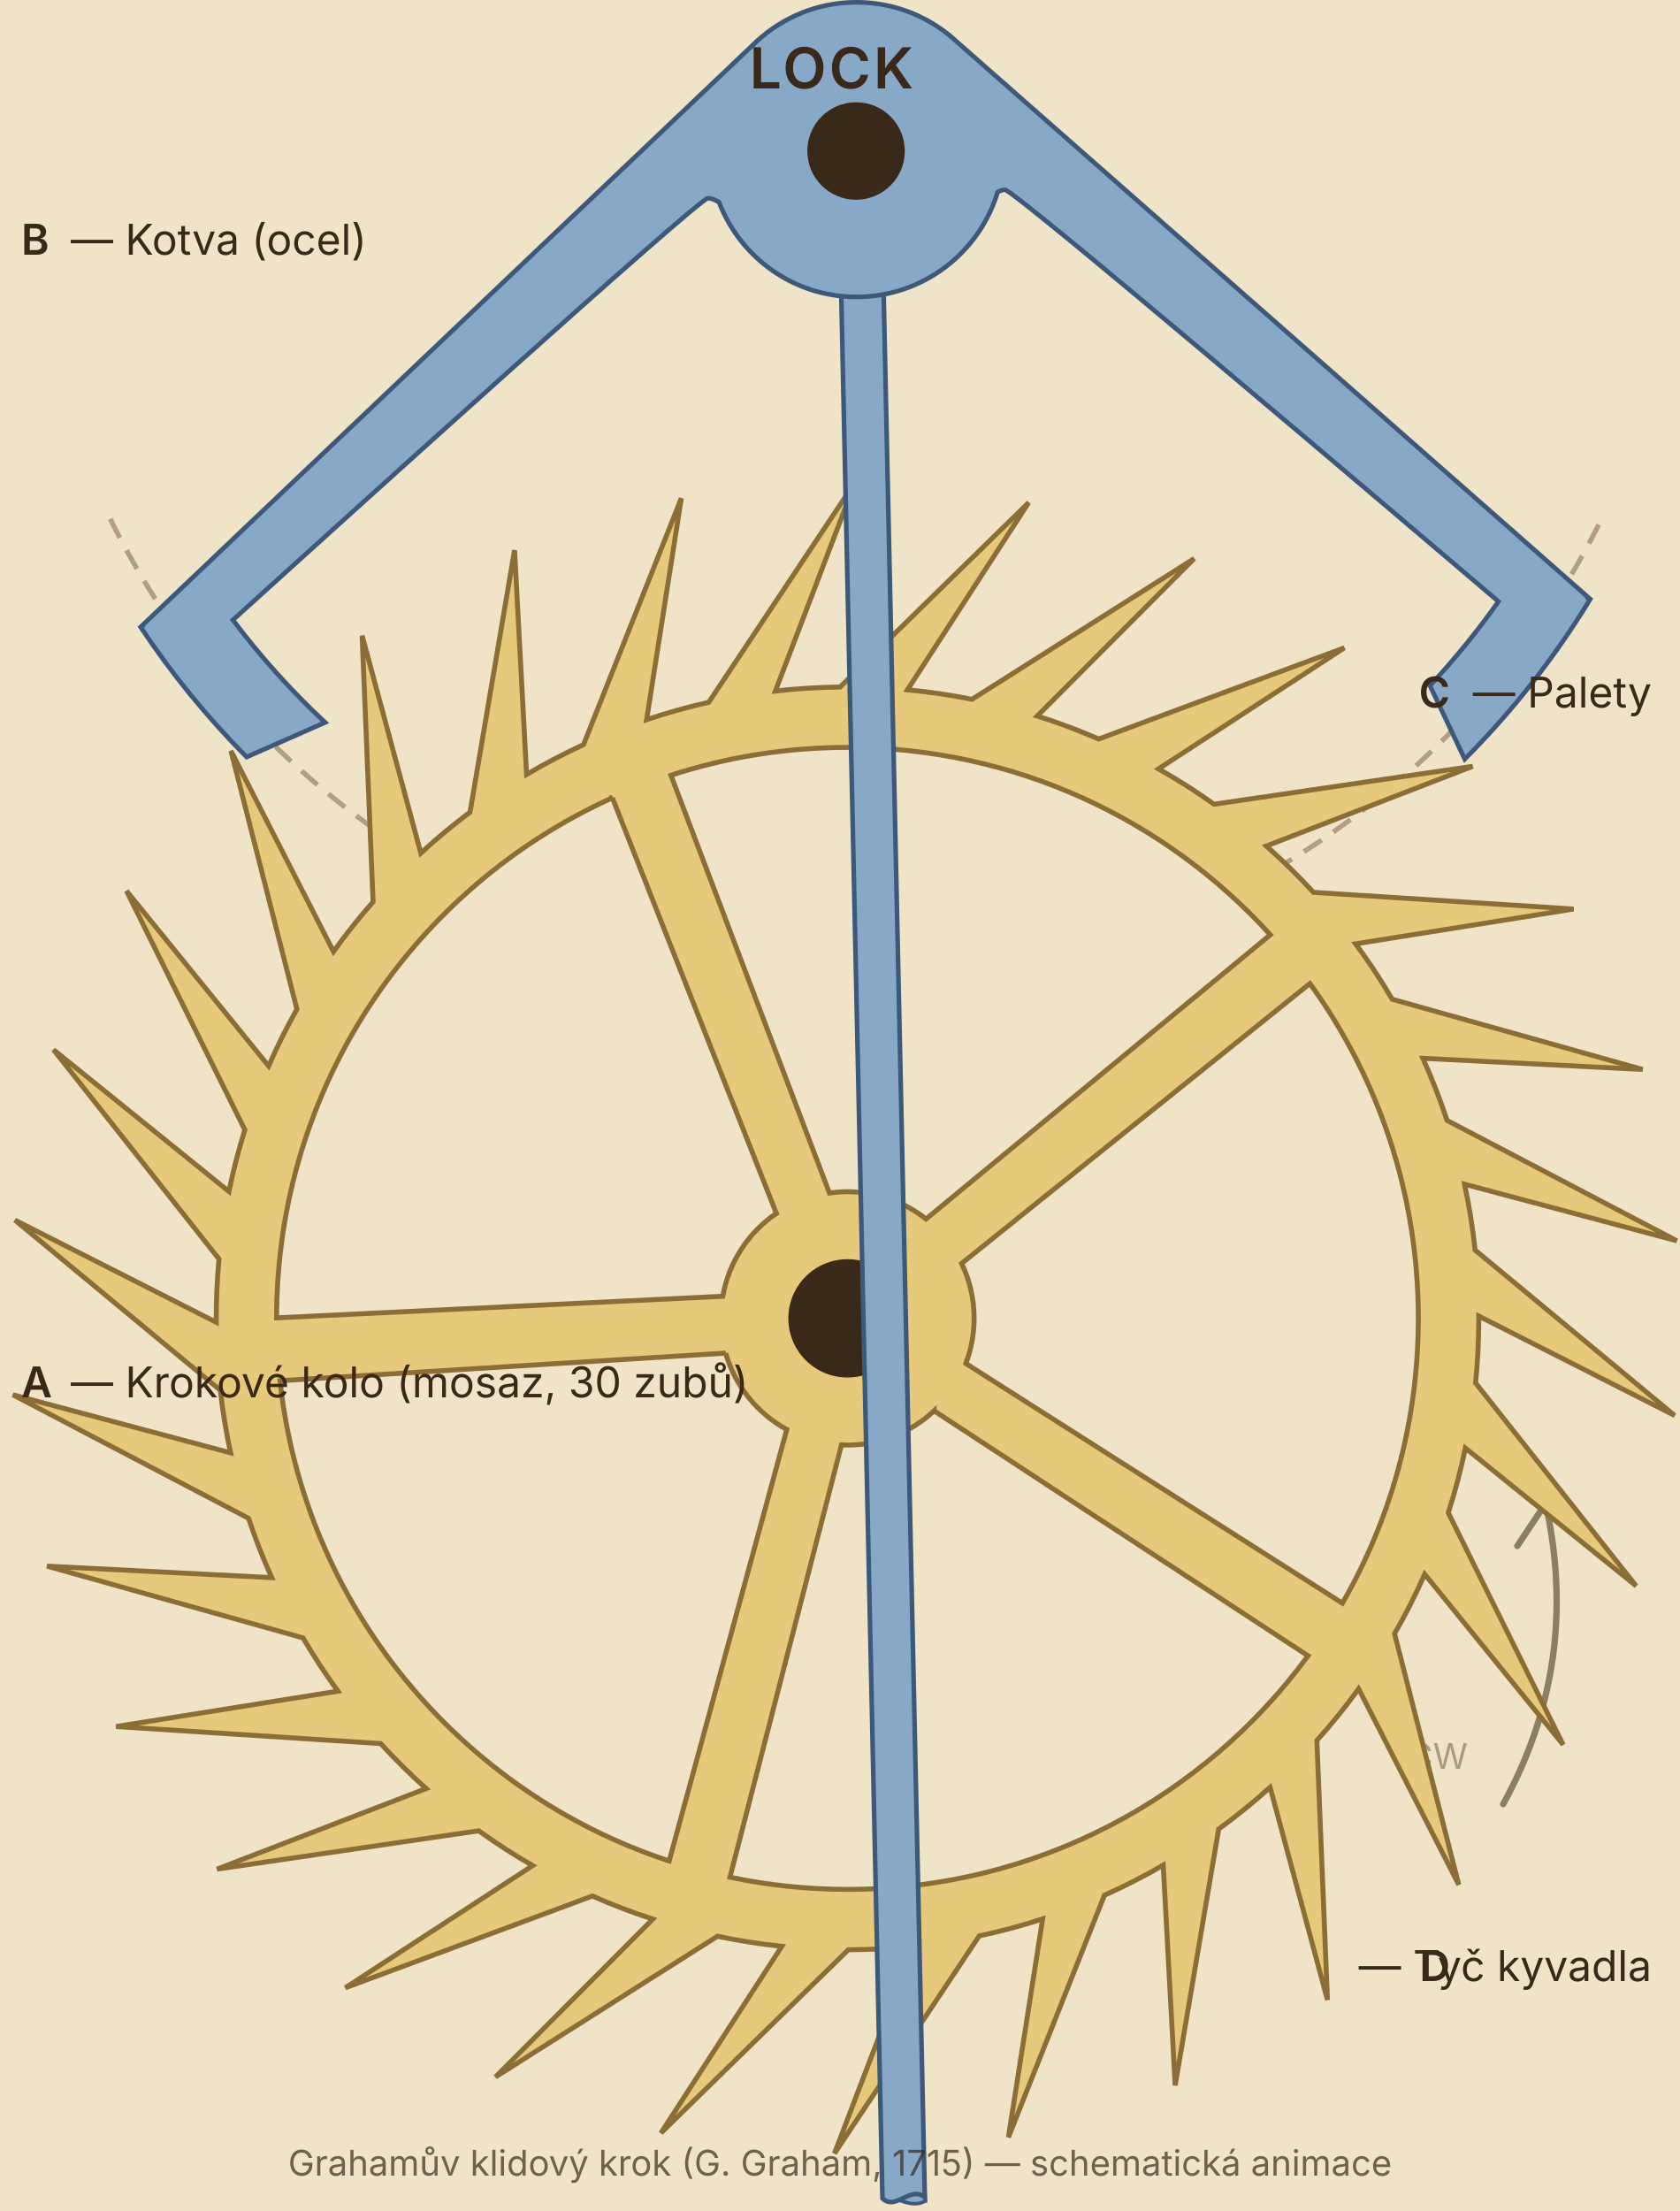
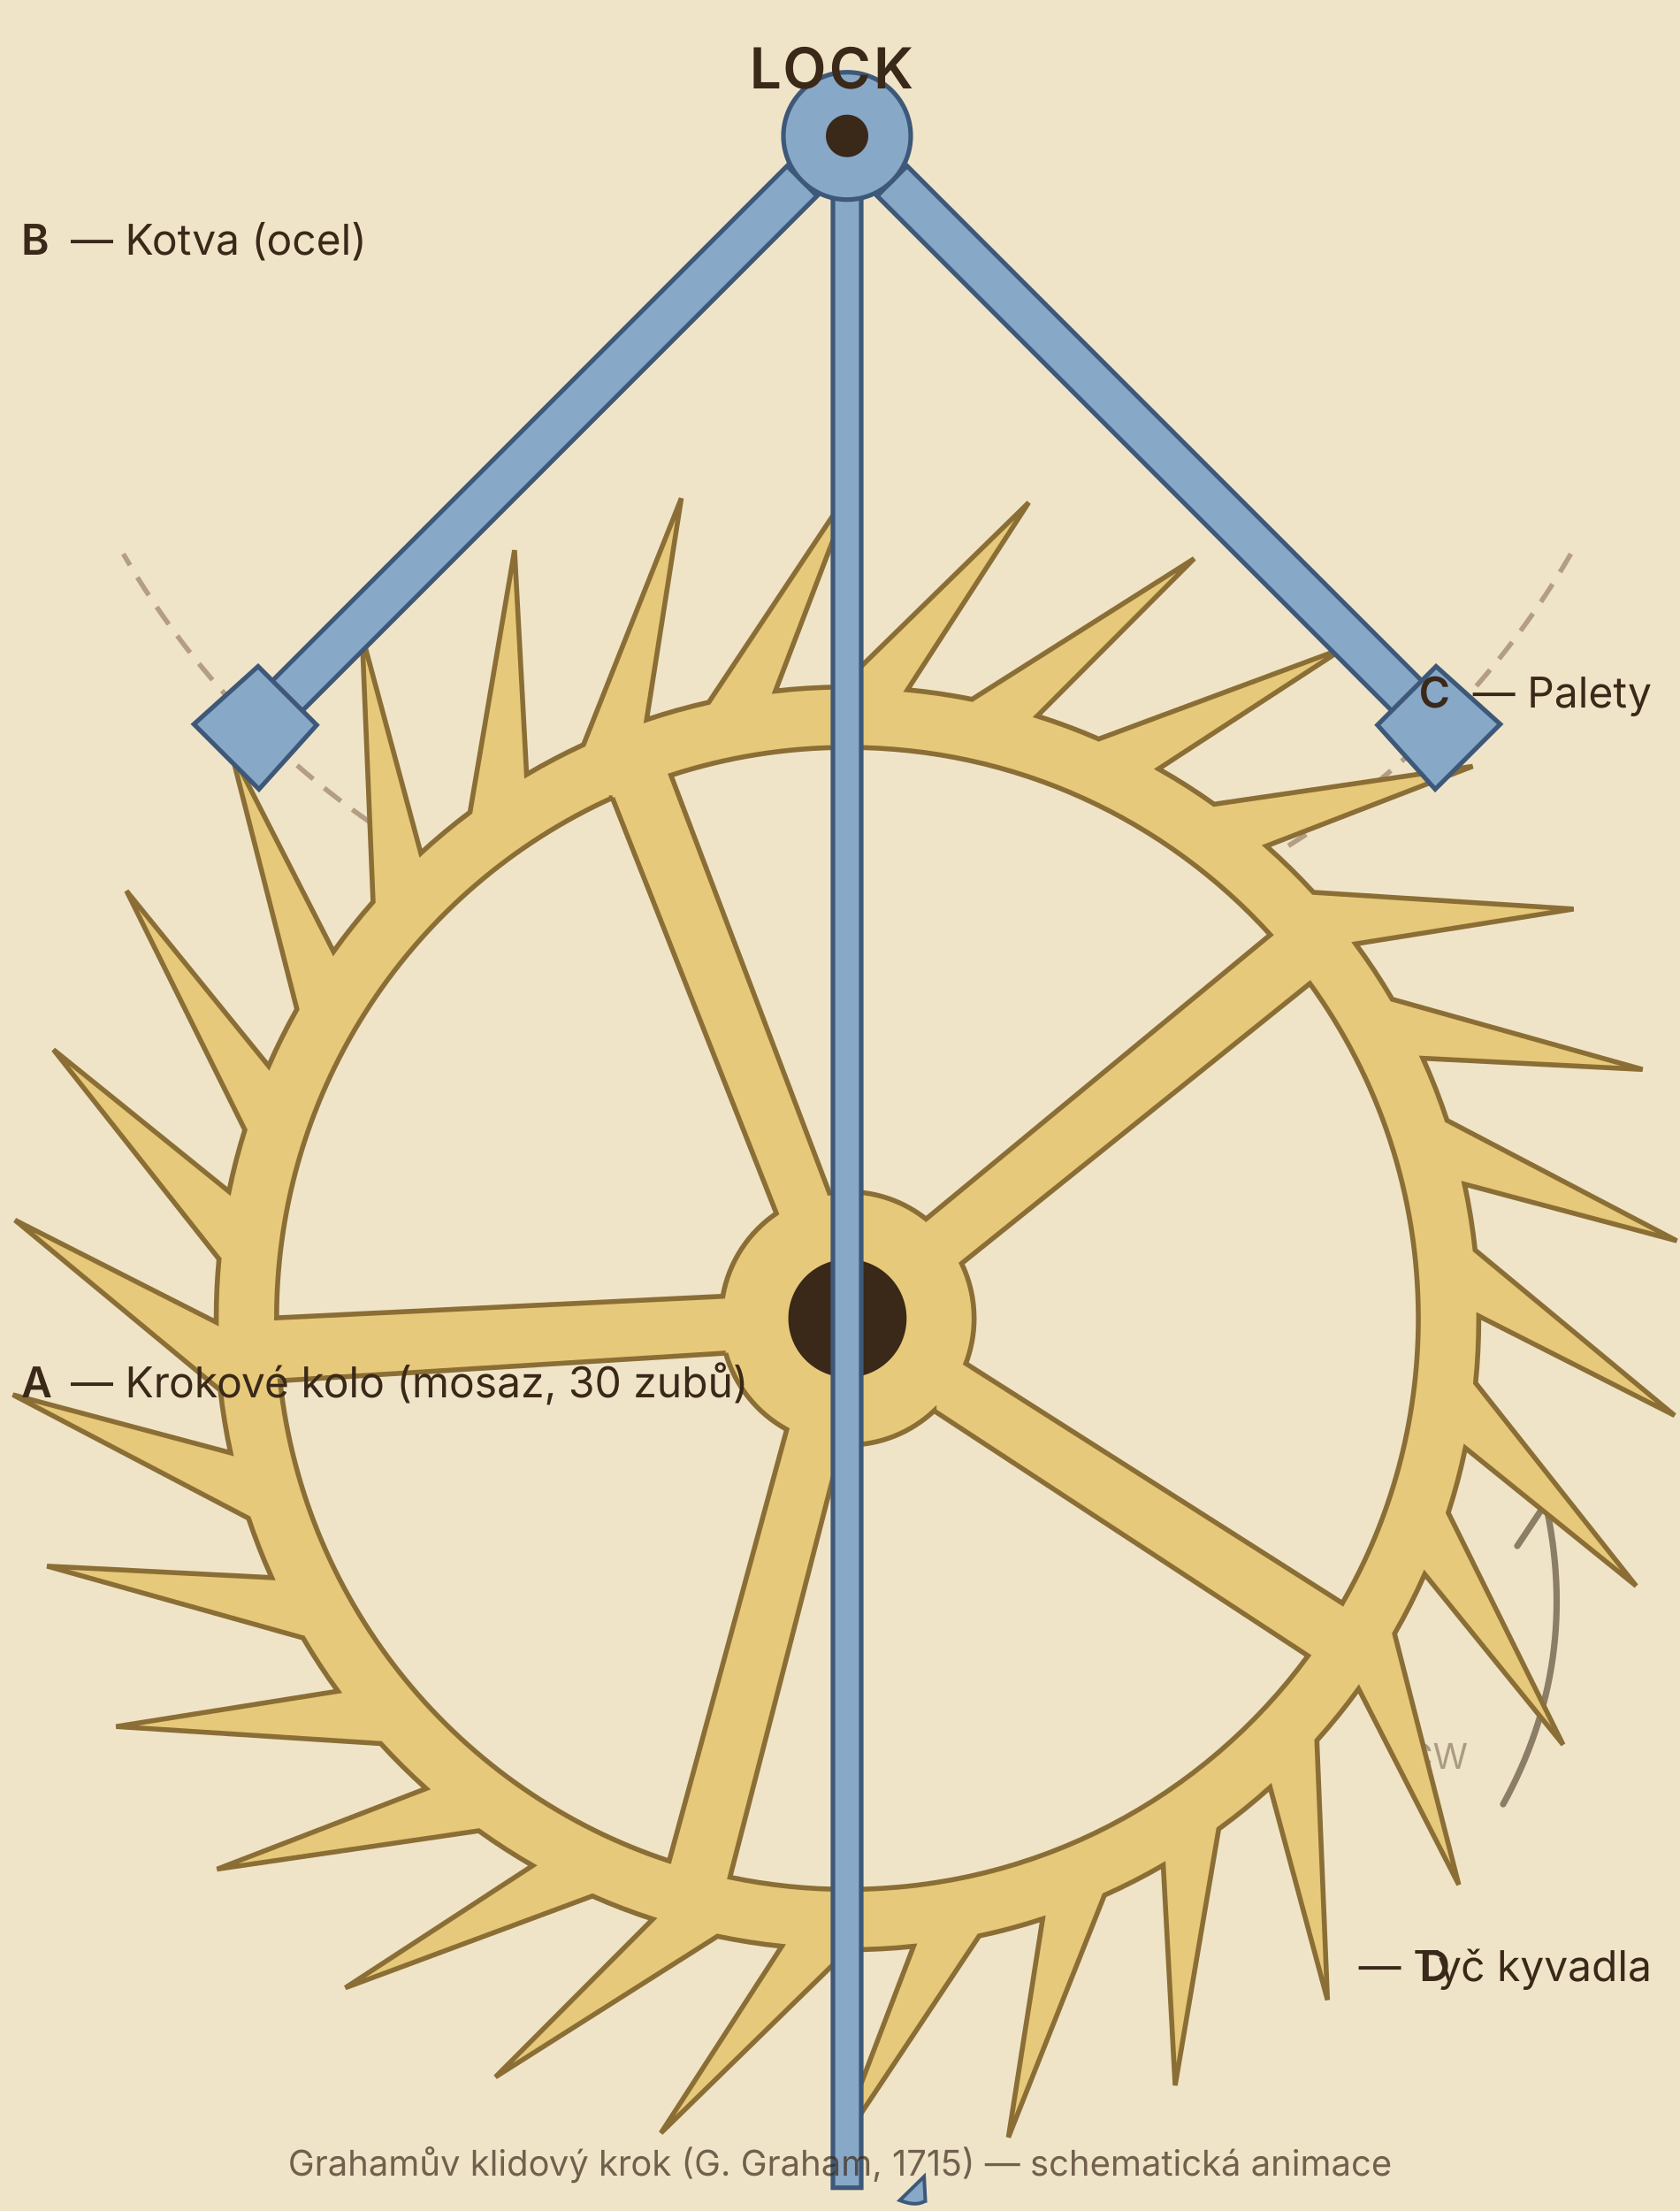
<svg xmlns="http://www.w3.org/2000/svg" viewBox="0 0 475 625" width="475" height="625" preserveAspectRatio="xMidYMid meet" role="img" aria-labelledby="title desc">
  <style>
    .krok-popisek {
      font: 12px/1.3 'Inter', 'Helvetica Neue', 'Arial', sans-serif;
      font-weight: 400;
      fill: #3A2818;
    }
    .krok-popisek-cislo {
      font: 600 12px/1.3 'Inter', 'Helvetica Neue', 'Arial', sans-serif;
      fill: #3A2818;
    }
    .krok-popisek-mensi {
      font: 10px/1.3 'Inter', 'Helvetica Neue', 'Arial', sans-serif;
      font-weight: 400;
      fill: #3A2818;
      opacity: 0.7;
    }
    .krok-popisek-faze {
      font: 600 16px/1.3 'Inter', 'Helvetica Neue', 'Arial', sans-serif;
      letter-spacing: 0.05em;
    }
  </style>
  <rect x="0" y="0" width="475" height="625" fill="#F0E4C8" />
  <g stroke="#6B4A2E" stroke-width="1.4" fill="none" stroke-dasharray="6 4" opacity="0.45">
-     <path d="M 131.02,249.95 A 235.09,235.09 0 0 1 30.40,145.13" />
-     <path d="M 452.04,148.29 A 235.09,235.09 0 0 1 349.87,251.58" />
+     <path d="M 121.35,243.06 A 236.3,236.3 0 0 1 34.86,156.57" />
+     <path d="M 444.14,156.57 A 236.3,236.3 0 0 1 357.65,243.06" />
  </g>
  <g opacity="0.55" stroke="#3A2818" stroke-width="1.8" fill="none" stroke-linecap="round">
    <path d="M 425 510 Q 447 470 437 425" />
    <path d="M 437 425 L 445 433 M 437 425 L 429 437" />
    <text x="415" y="500" class="krok-popisek-mensi" stroke="none" fill="#3A2818" opacity="1" text-anchor="end">CW</text>
  </g>
  <g>
    <animateTransform attributeName="transform" attributeType="XML" type="rotate" values="0 239.5 372.6; 0 239.5 372.6; 12 239.5 372.6; 12 239.5 372.6; 24 239.5 372.6; 24 239.5 372.6; 36 239.5 372.6; 36 239.5 372.6; 48 239.5 372.6; 48 239.5 372.6; 60 239.5 372.6; 60 239.5 372.6; 72 239.5 372.6; 72 239.5 372.6; 84 239.5 372.6; 84 239.5 372.6; 96 239.5 372.6; 96 239.5 372.6; 108 239.5 372.6; 108 239.5 372.6; 120 239.5 372.6; 120 239.5 372.6; 132 239.5 372.6; 132 239.5 372.6; 144 239.5 372.6; 144 239.5 372.6; 156 239.5 372.6; 156 239.5 372.6; 168 239.5 372.6; 168 239.5 372.6; 180 239.5 372.6; 180 239.5 372.6; 192 239.5 372.6; 192 239.5 372.6; 204 239.5 372.6; 204 239.5 372.6; 216 239.5 372.6; 216 239.5 372.6; 228 239.5 372.6; 228 239.5 372.6; 240 239.5 372.6; 240 239.5 372.6; 252 239.5 372.6; 252 239.5 372.6; 264 239.5 372.6; 264 239.5 372.6; 276 239.5 372.6; 276 239.5 372.6; 288 239.5 372.6; 288 239.5 372.6; 300 239.5 372.6; 300 239.5 372.6; 312 239.5 372.6; 312 239.5 372.6; 324 239.5 372.6; 324 239.5 372.6; 336 239.5 372.6; 336 239.5 372.6; 348 239.5 372.6; 348 239.5 372.6; 360 239.5 372.6" keyTimes="0; 0.03; 0.033; 0.063; 0.067; 0.097; 0.1; 0.13; 0.133; 0.163; 0.167; 0.197; 0.2; 0.23; 0.233; 0.263; 0.267; 0.297; 0.3; 0.33; 0.333; 0.363; 0.367; 0.397; 0.4; 0.43; 0.433; 0.463; 0.467; 0.497; 0.5; 0.53; 0.533; 0.563; 0.567; 0.597; 0.6; 0.63; 0.633; 0.663; 0.667; 0.697; 0.7; 0.73; 0.733; 0.763; 0.767; 0.797; 0.8; 0.83; 0.833; 0.863; 0.867; 0.897; 0.9; 0.93; 0.933; 0.963; 0.967; 0.997; 1" calcMode="linear" dur="60s" begin="0s" repeatCount="indefinite" />
    <path d="m 241.795,136.275 -41.406,62.25 c -5.977,1.34 -11.829,2.983 -17.562,4.906 l 9.812,-62.594 -27.656,69.656 c -5.519,2.545 -10.896,5.363 -16.094,8.438 L 145.482,155.525 132.888,229.588 c -4.838,3.615 -9.465,7.486 -13.906,11.562 l -16.594,-61.469 3.094,75.25 c -3.951,4.498 -7.699,9.181 -11.188,14.062 l -29,-56.75 18.656,73.031 c -2.926,5.202 -5.597,10.555 -8,16.062 l -40.188,-49.5 33.469,67.562 c -1.777,5.689 -3.293,11.488 -4.5,17.406 L 15.107,296.712 61.92,355.9 c -0.515,5.527 -0.781,11.12 -0.781,16.781 0,0.367 -0.002,0.728 0,1.094 L 4.232,344.9 l 58.062,48.094 c 0.679,5.988 1.65,11.894 2.906,17.688 L 3.638,394.275 l 66.625,34.906 c 1.912,5.735 4.101,11.322 6.562,16.781 l -63.531,-3.25 72.375,20.281 c 3.054,5.195 6.328,10.221 9.875,15.062 l -62.719,10 74.812,4.812 c 4.057,4.452 8.36,8.697 12.844,12.719 l -59.125,22.781 74,-10.844 c 4.901,3.533 9.995,6.812 15.25,9.844 L 97.638,561.9 167.482,535.962 c 5.558,2.461 11.255,4.638 17.094,6.531 l -44.5,44.625 62.781,-39.781 c 5.963,1.25 12.022,2.206 18.188,2.844 l -34.188,52.781 53,-51.812 c 6.227,-0.009 12.376,-0.338 18.438,-0.969 l -22.375,58.562 40.938,-61.5 c 6.103,-1.296 12.083,-2.911 17.938,-4.812 l -9.688,61.75 27.156,-68.438 c 5.707,-2.546 11.253,-5.392 16.625,-8.5 l 3.375,62.25 12.312,-72.469 c 5.049,-3.677 9.902,-7.607 14.531,-11.781 l 16.219,60.094 -3,-73.344 c 4.184,-4.65 8.13,-9.521 11.812,-14.594 l 28.312,55.375 -18.156,-70.969 c 3.132,-5.423 5.973,-11.049 8.531,-16.812 l 39.125,48.188 -32.469,-65.562 c 1.928,-5.963 3.545,-12.062 4.844,-18.281 l 48.281,38.969 -45.406,-57.375 c 0.609,-6 0.906,-12.089 0.906,-18.25 0,-0.22 8e-4,-0.436 0,-0.656 l 55.375,28.094 -56.406,-46.75 c -0.679,-6.311 -1.68,-12.528 -3,-18.625 l 60.031,16 -64.969,-34.031 c -1.978,-5.994 -4.266,-11.868 -6.844,-17.562 l 62.125,3.156 -70.781,-19.844 c -3.176,-5.411 -6.633,-10.629 -10.344,-15.656 l 61.625,-9.844 -73.562,-4.719 c -4.2,-4.592 -8.658,-8.962 -13.312,-13.094 l 58.344,-22.531 -73.125,10.719 c -5.038,-3.599 -10.279,-6.931 -15.688,-10 L 380.107,183.119 310.638,208.9 c -5.648,-2.453 -11.442,-4.632 -17.375,-6.5 l 44.375,-44.5 -62.812,39.781 c -5.987,-1.199 -12.062,-2.104 -18.25,-2.688 l 34.281,-52.938 -53.344,52.156 c -6.175,0.071 -12.272,0.442 -18.281,1.125 l 22.562,-59.062 z m -2.188,75 c 47.404,0 90.034,20.427 119.562,52.969 L 261.826,344.587 c -6.107,-4.839 -13.822,-7.719 -22.219,-7.719 -1.735,0 -3.424,0.136 -5.094,0.375 L 189.701,219.15 c 15.716,-5.104 32.489,-7.875 49.906,-7.875 z m -66.469,14.25 46.375,117.469 c -7.854,5.328 -13.447,13.722 -15.156,23.438 L 78.201,372.525 c 0.062,-65.387 38.987,-121.692 94.938,-147 z m 197.219,52.5 c 19.285,26.592 30.656,59.295 30.656,94.656 0,29.315 -7.808,56.805 -21.469,80.5 l -106.469,-67.75 c 1.512,-3.964 2.344,-8.255 2.344,-12.75 0,-5.563 -1.268,-10.834 -3.531,-15.531 l 98.469,-79.125 z m -165.188,104.469 c 2.649,9.298 8.966,17.042 17.281,21.594 l -33.25,121.969 C 130.109,506.65 86.094,454.049 79.17,390.306 l 126,-7.812 z m 58.938,16.312 105.719,69.25 c -29.373,40.033 -76.759,66.031 -130.219,66.031 -11.389,0 -22.497,-1.194 -33.219,-3.438 l 31.531,-122.219 c 0.559,0.026 1.122,0.062 1.688,0.062 9.47,0 18.096,-3.685 24.5,-9.688 z" fill="#E6C97A" stroke="#8A6E35" stroke-width="1.4" stroke-linejoin="miter" stroke-linecap="round" />
    <circle cx="239.61" cy="372.67" r="16.72" fill="#3A2818" stroke="none" />
  </g>
  <g>
-     <animateTransform attributeName="transform" type="rotate" values="2 242 42.7; -2 242 42.7; 2 242 42.7" keyTimes="0; 0.5; 1" dur="4s" begin="0s" repeatCount="indefinite" calcMode="spline" keySplines="0.4 0 0.6 1; 0.4 0 0.6 1" />
+     <animateTransform attributeName="transform" type="rotate" values="2 239.5 38.42; -2 239.5 38.42; 2 239.5 38.42" keyTimes="0; 0.5; 1" dur="4s" begin="0s" repeatCount="indefinite" calcMode="spline" keySplines="0.4 0 0.6 1; 0.4 0 0.6 1" />
    <path d="m 261.631,622.173 c -2.23,1.258 -4.48,0.844 -7.236,-0.176 l 6.887,-6.745 0.35,6.921 z" fill="#88A8C8" stroke="#3D5878" stroke-width="1" />
-     <path d="m 237.478,65.912 11.984,-0.314 12.027,555.536 c -4.14,-3.455 -8.133,3.938 -11.984,0.314 L 237.478,65.912 z" fill="#88A8C8" stroke="#3D5878" stroke-width="1.3" stroke-linecap="round" stroke-linejoin="miter" />
-     <path d="m 242.17,0.65 c -10.892,0 -20.798,4.186 -28.219,11.031 L 39.982,177.025 l 0.094,0.062 -0.281,0.219 c 8.776,13.22 18.825,25.485 29.938,36.688 L 91.92,204.213 C 82.416,195.352 73.686,185.667 65.857,175.244 96.521,147.473 197.666,56.025 200.17,56.025 c 0.956,0 2.06,0.494 3.125,1.125 5.989,15.65 21.119,26.781 38.875,26.781 18.825,0 34.753,-12.51 39.906,-29.656 0.709,-0.355 1.421,-0.602 2.062,-0.625 2.565,-0.092 111.437,92.461 139.531,116.375 -5.985,8.478 -12.464,16.403 -19.375,23.781 l 9.844,20.781 c 13.275,-13.323 25.214,-28.391 35.438,-45.156 l -0.312,-0.188 0.125,-0.094 L 268.857,10.338 C 261.63,4.295 252.327,0.65 242.17,0.65 z" fill="#88A8C8" stroke="#3D5878" stroke-width="1.3" stroke-linecap="round" stroke-linejoin="miter" />
-     <circle cx="242.04" cy="42.69" r="13.78" fill="#3A2818" stroke="none" />
-     <circle cx="72.41" cy="205.51" r="11" fill="#B85068" opacity="0">
-       <animate attributeName="opacity" values="0.8; 0.8; 0; 0; 0; 0.8; 0.8" keyTimes="0; 0.22; 0.225; 0.755; 0.76; 0.765; 1" calcMode="linear" dur="4s" begin="0s" repeatCount="indefinite" />
+     <rect x="235.5" y="38.42" width="8" height="580" fill="#88A8C8" stroke="#3D5878" stroke-width="1.3" />
+     <polygon points="222.53,46.91 76.80,192.64 85.29,201.12 231.01,55.39" fill="#88A8C8" stroke="#3D5878" stroke-width="1.3" />
+     <polygon points="247.99,55.39 393.71,201.12 402.20,192.64 256.47,46.91" fill="#88A8C8" stroke="#3D5878" stroke-width="1.3" />
+     <polygon points="73.22,223.10 54.82,204.71 72.97,188.37 89.55,204.95" fill="#88A8C8" stroke="#3D5878" stroke-width="1.3" />
+     <polygon points="424.18,204.71 405.78,223.10 389.45,204.95 406.03,188.37" fill="#88A8C8" stroke="#3D5878" stroke-width="1.3" />
+     <circle cx="239.5" cy="38.42" r="18" fill="#88A8C8" stroke="#3D5878" stroke-width="1.3" />
+     <circle cx="239.5" cy="38.42" r="6" fill="#3A2818" stroke="none" />
+     <circle cx="72.41" cy="205.51" r="9" fill="#B85068" opacity="0">
+       <animate attributeName="opacity" values="0.85; 0.85; 0; 0; 0; 0.85; 0.85" keyTimes="0; 0.22; 0.225; 0.755; 0.76; 0.765; 1" calcMode="linear" dur="4s" begin="0s" repeatCount="indefinite" />
    </circle>
-     <circle cx="406.59" cy="205.51" r="11" fill="#B85068" opacity="0">
-       <animate attributeName="opacity" values="0; 0; 0.8; 0.8; 0; 0" keyTimes="0; 0.255; 0.26; 0.72; 0.725; 1" calcMode="linear" dur="4s" begin="0s" repeatCount="indefinite" />
+     <circle cx="406.59" cy="205.51" r="9" fill="#B85068" opacity="0">
+       <animate attributeName="opacity" values="0; 0; 0.85; 0.85; 0; 0" keyTimes="0; 0.255; 0.26; 0.72; 0.725; 1" calcMode="linear" dur="4s" begin="0s" repeatCount="indefinite" />
    </circle>
  </g>
  <g text-anchor="middle">
    <text x="237.5" y="25" class="krok-popisek-faze" fill="#3A2818" opacity="1">
      LOCK
      <animate attributeName="opacity" values="1; 1; 0; 0; 1; 1; 0; 0; 1" keyTimes="0; 0.22; 0.225; 0.255; 0.26; 0.72; 0.725; 0.755; 1" calcMode="linear" dur="4s" begin="0s" repeatCount="indefinite" />
    </text>
    <text x="237.5" y="25" class="krok-popisek-faze" fill="#B85068" opacity="0">
      IMPULSE → DROP
      <animate attributeName="opacity" values="0; 0; 1; 1; 0; 0; 1; 1; 0" keyTimes="0; 0.22; 0.225; 0.255; 0.26; 0.72; 0.725; 0.755; 1" calcMode="linear" dur="4s" begin="0s" repeatCount="indefinite" />
    </text>
  </g>
  <text x="6" y="395" class="krok-popisek-cislo">A</text>
  <text x="20" y="395" class="krok-popisek">— Krokové kolo (mosaz, 30 zubů)</text>
  <text x="6" y="72" class="krok-popisek-cislo">B</text>
  <text x="20" y="72" class="krok-popisek">— Kotva (ocel)</text>
  <text x="410" y="200" class="krok-popisek-cislo" text-anchor="end">C</text>
  <text x="467" y="200" class="krok-popisek" text-anchor="end">— Palety</text>
  <text x="410" y="560" class="krok-popisek-cislo" text-anchor="end">D</text>
  <text x="467" y="560" class="krok-popisek" text-anchor="end">— Tyč kyvadla</text>
  <text x="237.5" y="615" text-anchor="middle" class="krok-popisek-mensi">
    Grahamův klidový krok (G. Graham, 1715) — schematická animace
  </text>
</svg>
